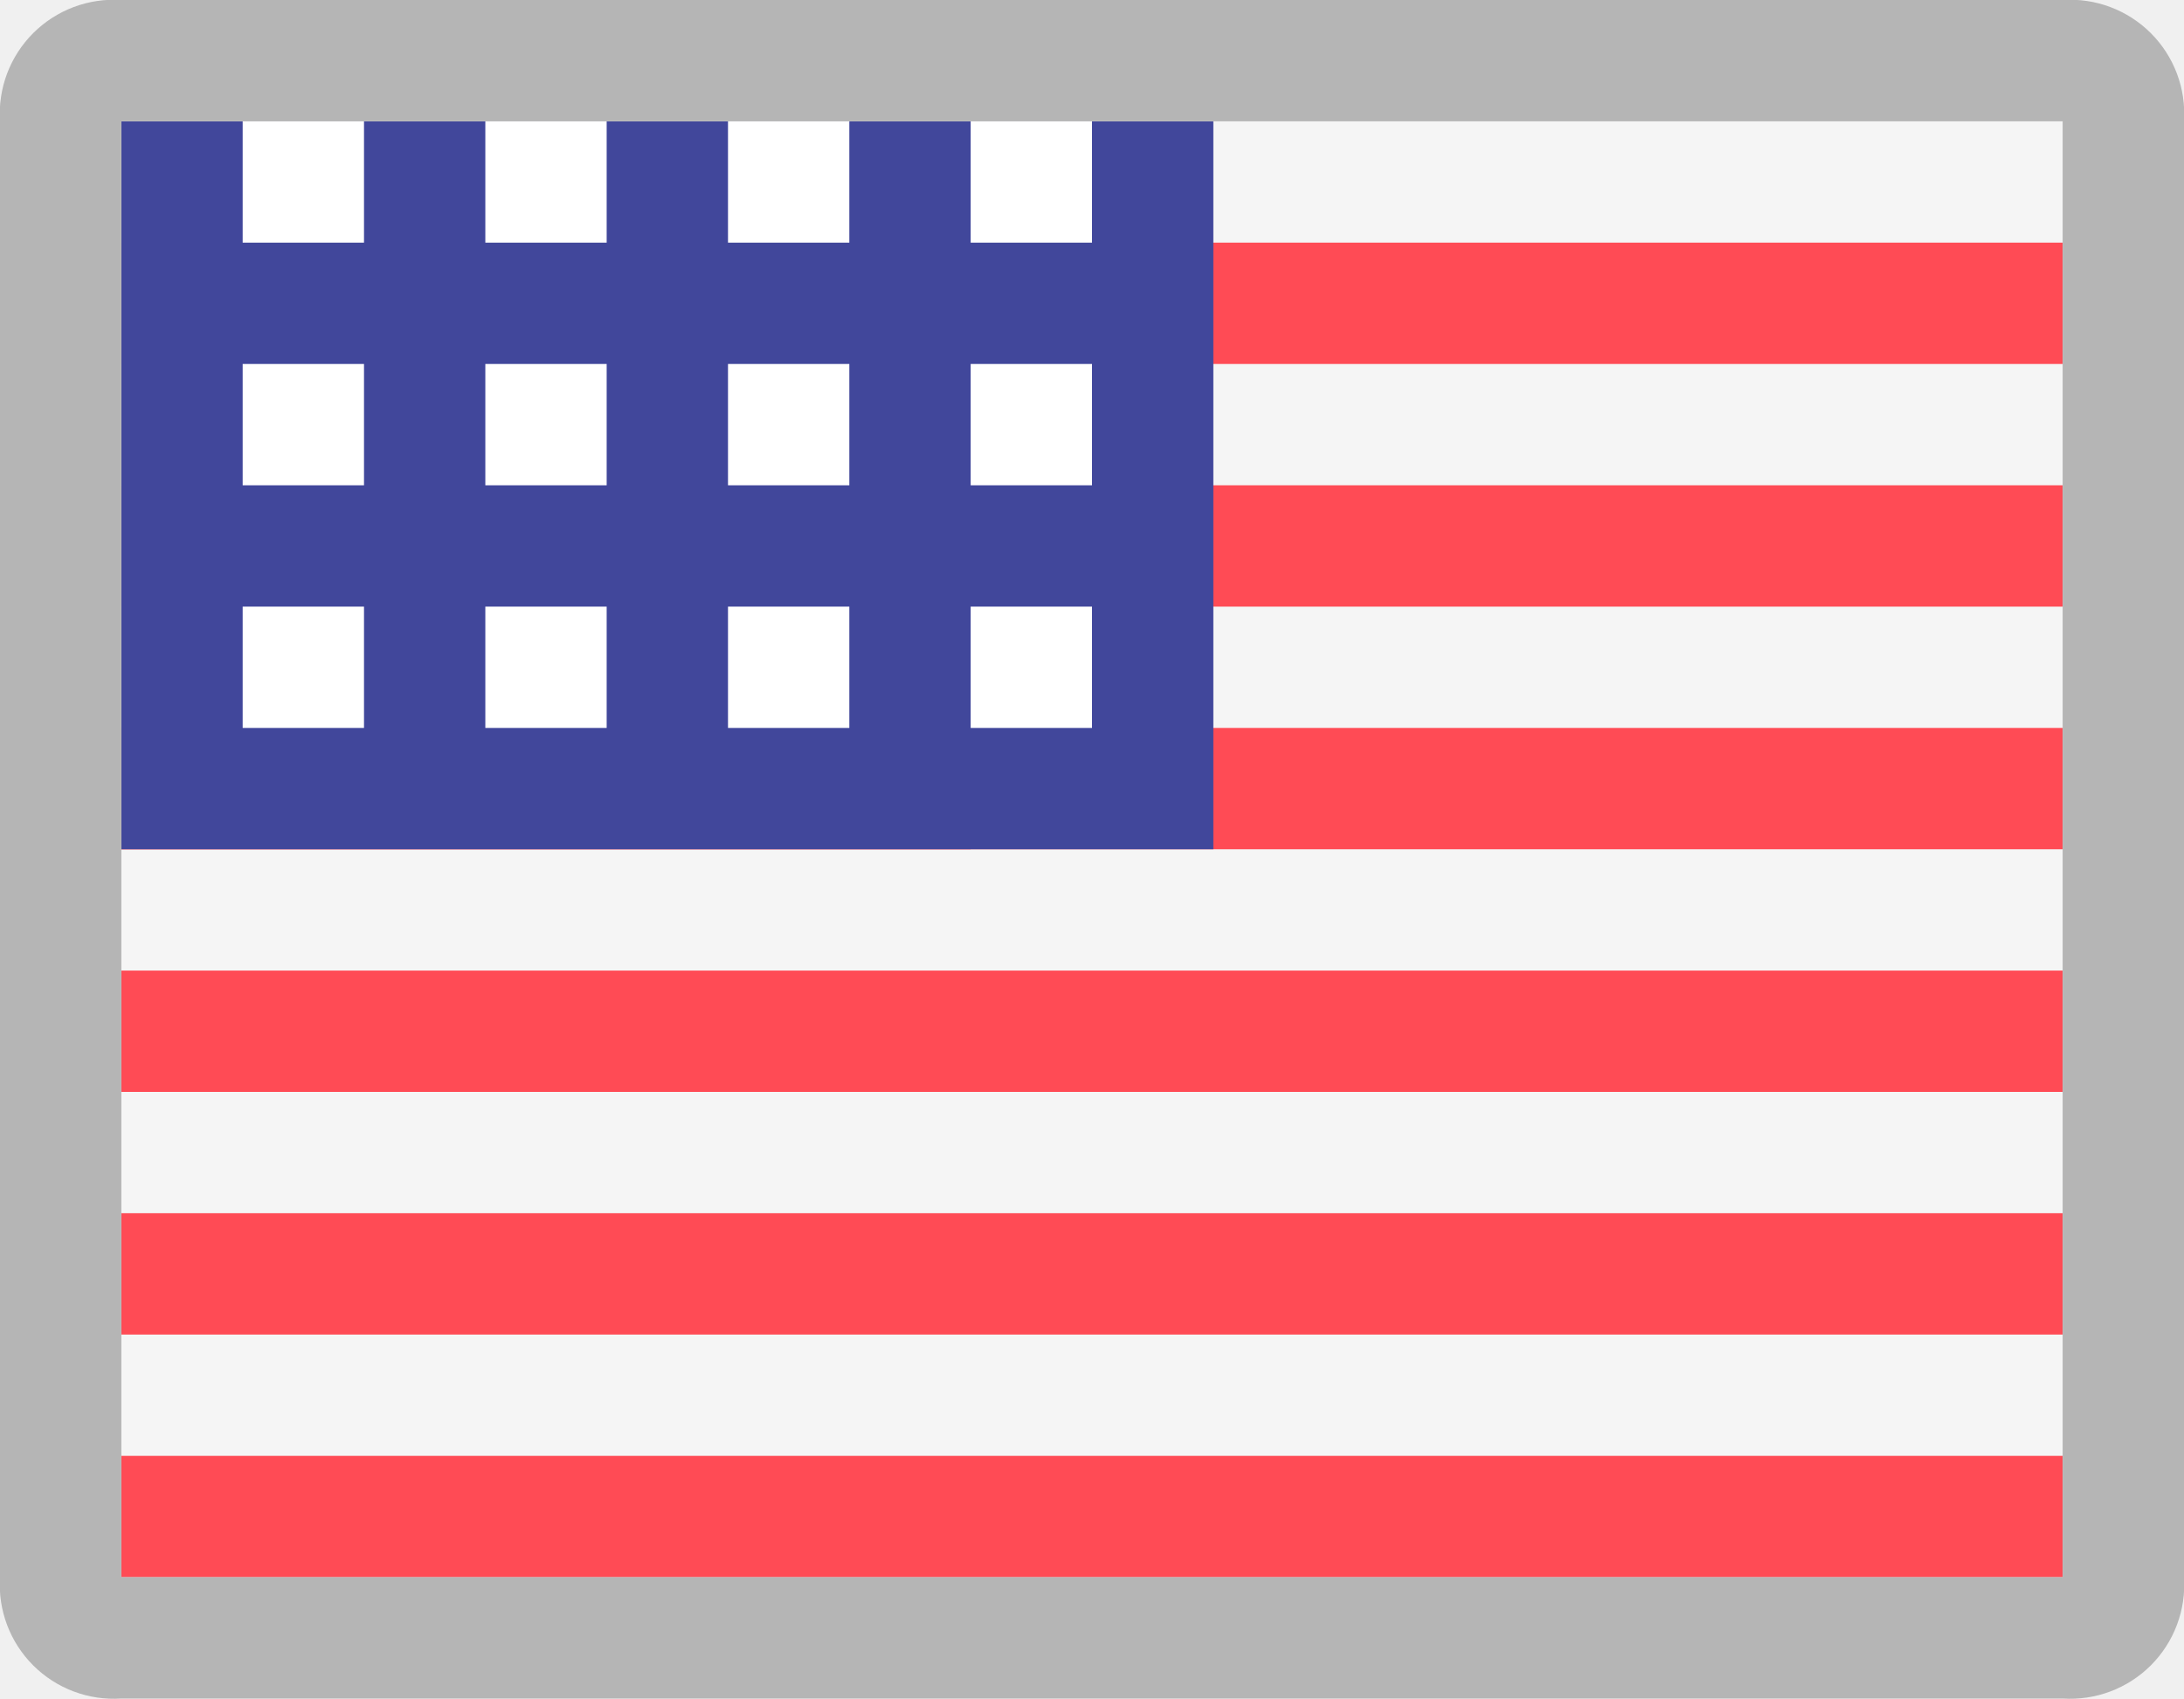
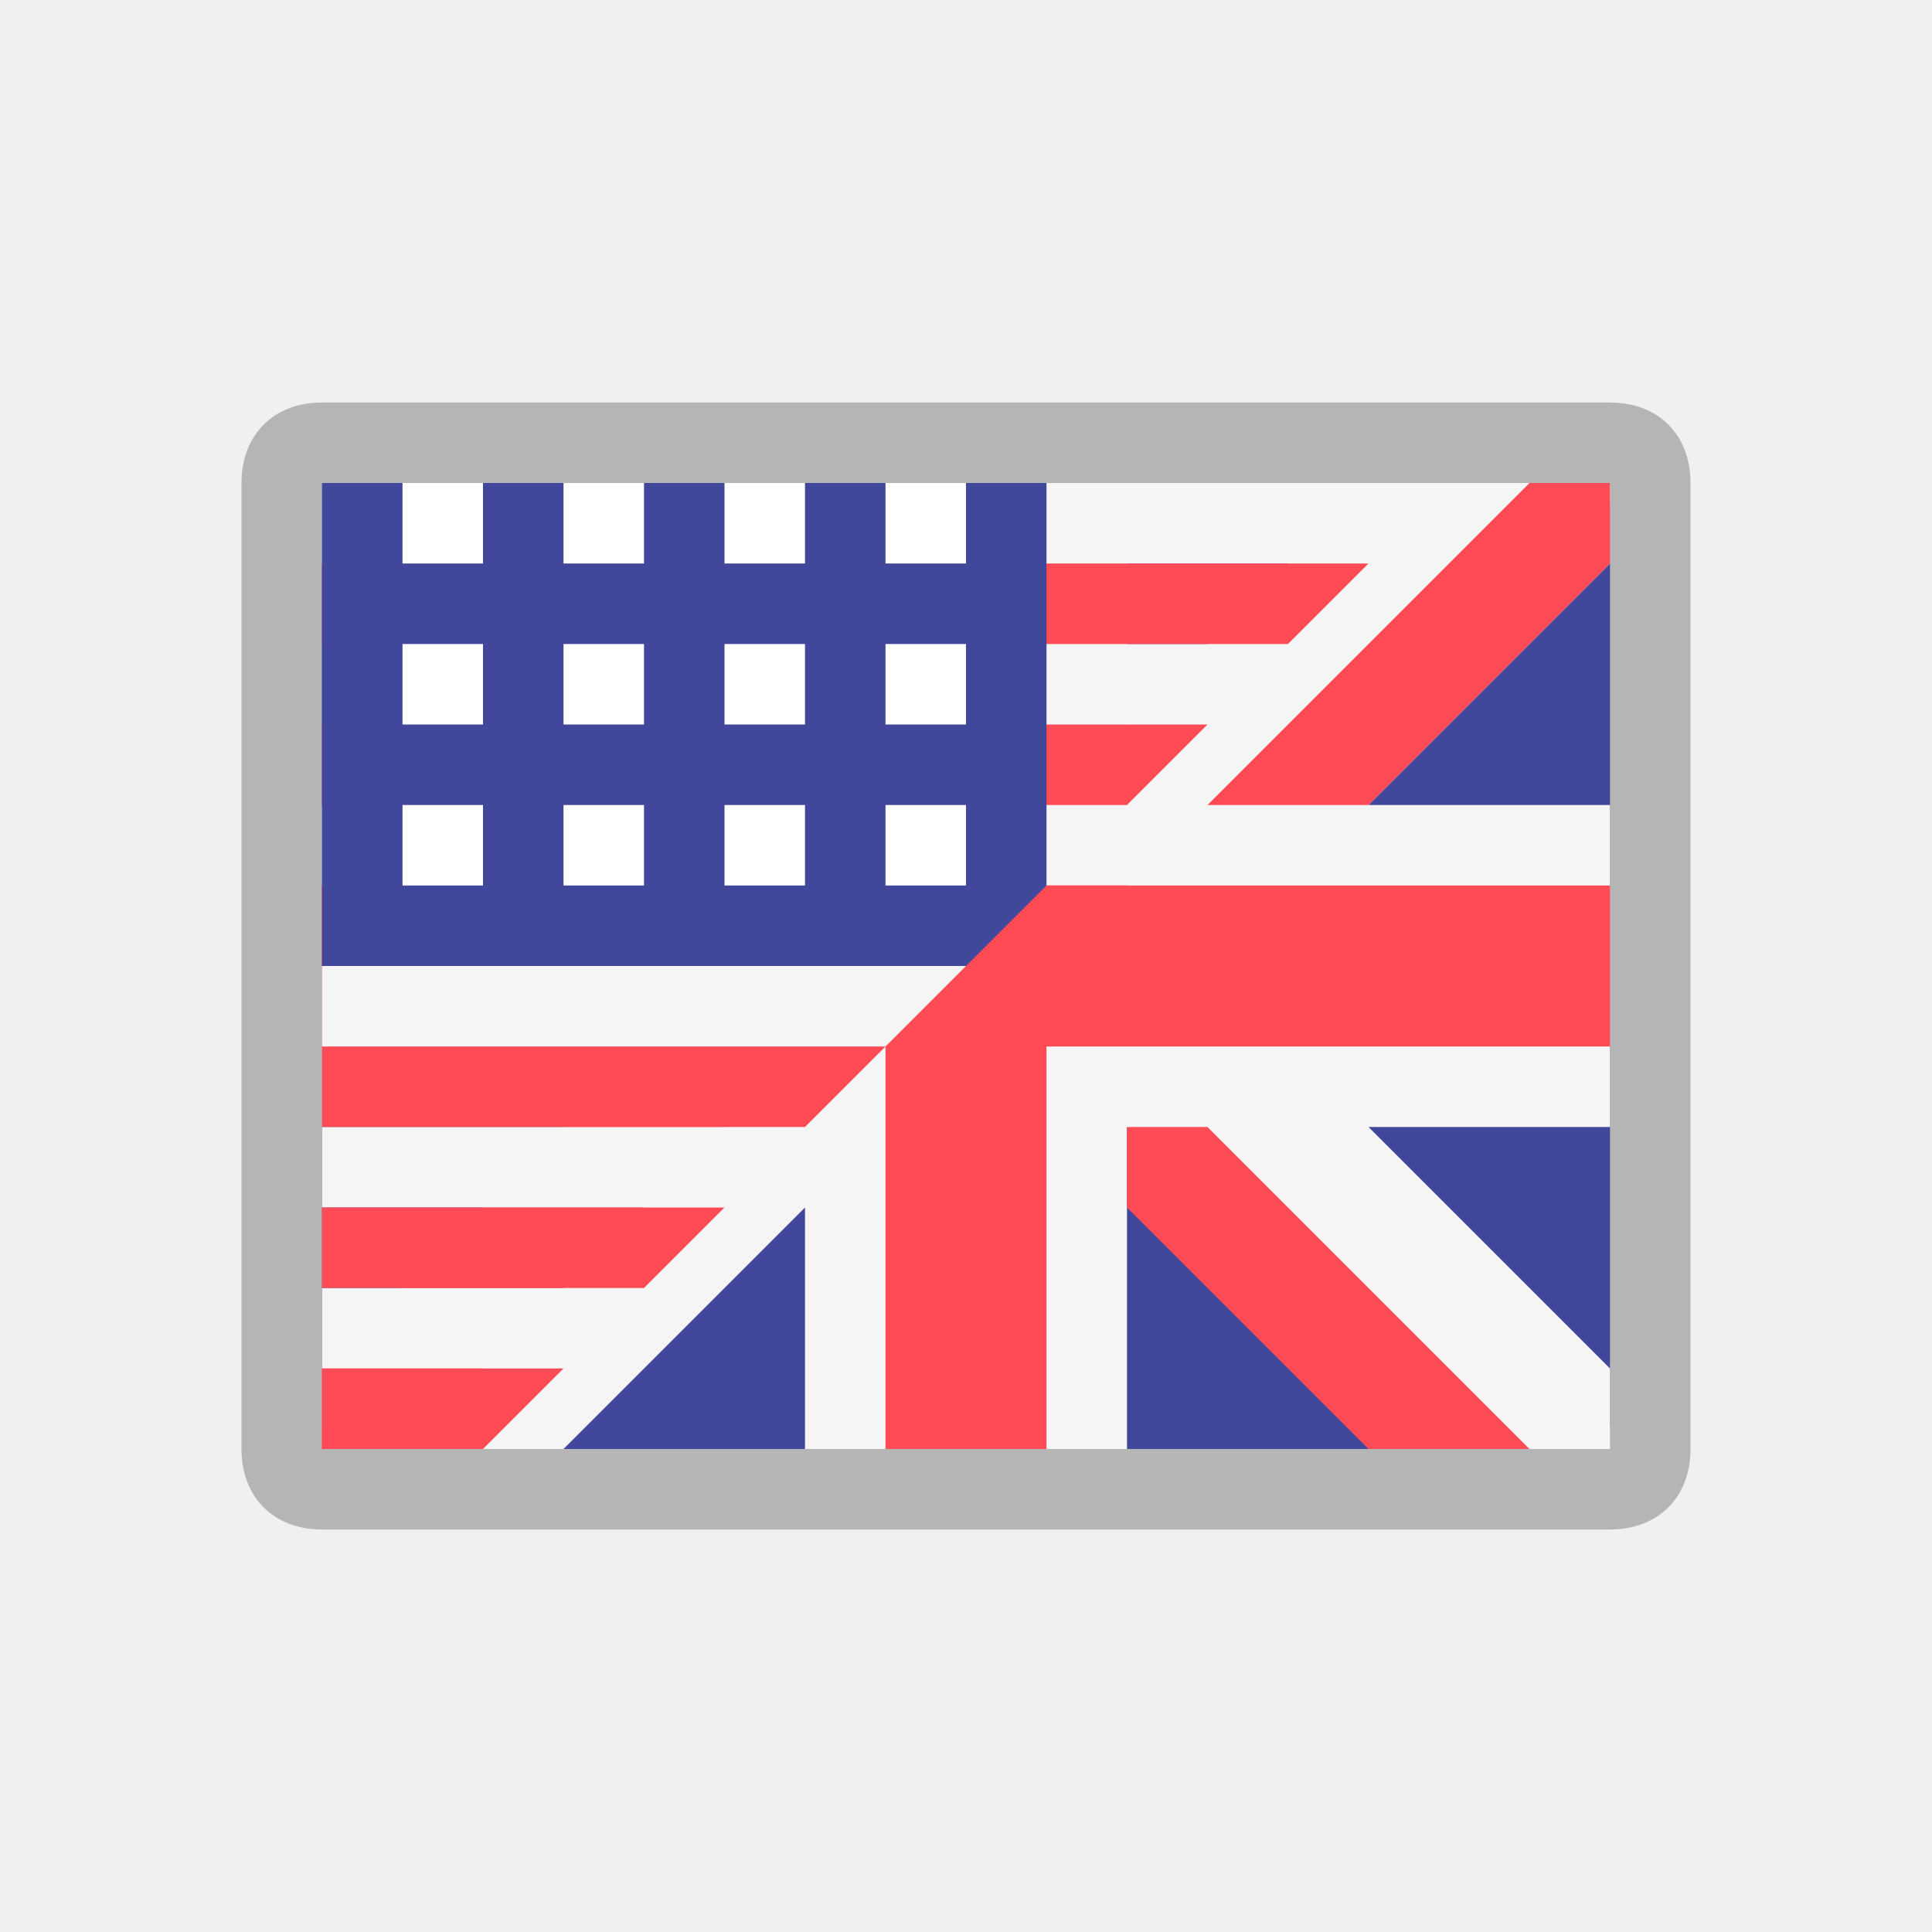
- <svg xmlns="http://www.w3.org/2000/svg" viewBox="0 0 18 14">
-   <defs>
-     <style>.cls-1{fill:#f5f5f5;}.cls-2{fill:#ff4b55;}.cls-3{fill:#41479b;}.cls-4{fill:#fff;}.cls-5{fill:#b5b5b5;}</style>
-   </defs>
-   <g id="Layer_2" data-name="Layer 2">
-     <g id="Layer_1-2" data-name="Layer 1">
-       <g id="_7" data-name="7">
-         <path class="cls-1" d="M17,3H2V4H17Z" />
-         <path class="cls-1" d="M17,1H3V2H17Z" />
-         <path class="cls-1" d="M17,5H3V6H17Z" />
-         <path class="cls-1" d="M17,7H1V8H17Z" />
-         <path class="cls-1" d="M17,9H1v1H17Z" />
-         <path class="cls-1" d="M17,11H1v1H17Z" />
-         <path class="cls-2" d="M17,4H1V5H17Z" />
-         <path class="cls-2" d="M17,2H1V3H17Z" />
-         <path class="cls-2" d="M1,6V7H8V6Z" />
-         <path class="cls-2" d="M17,8H1V9H17Z" />
-         <path class="cls-2" d="M17,10H1v1H17Z" />
-         <path class="cls-2" d="M17,12H1v1H17Z" />
-         <path class="cls-2" d="M17,6H1V7H17Z" />
-         <path class="cls-3" d="M10,7H1V1h9V7Z" />
-         <path class="cls-4" d="M3,1H2V2H3Z" />
-         <path class="cls-4" d="M5,1H4V2H5Z" />
-         <path class="cls-4" d="M7,1H6V2H7Z" />
-         <path class="cls-4" d="M9,1H8V2H9Z" />
-         <path class="cls-4" d="M9,3H8V4H9Z" />
-         <path class="cls-4" d="M7,3H6V4H7Z" />
-         <path class="cls-4" d="M5,3H4V4H5Z" />
-         <path class="cls-4" d="M3,3H2V4H3Z" />
-         <path class="cls-4" d="M3,5H2V6H3Z" />
-         <path class="cls-4" d="M5,5H4V6H5Z" />
-         <path class="cls-4" d="M7,5H6V6H7Z" />
-         <path class="cls-4" d="M9,5H8V6H9Z" />
-         <path class="cls-5" d="M17,1V13H1V1Zm0-1H1A.94.94,0,0,0,0,1V13a.94.94,0,0,0,1,1H17a.94.94,0,0,0,1-1V1A.94.94,0,0,0,17,0Z" />
-       </g>
-     </g>
-   </g>
+ <svg xmlns="http://www.w3.org/2000/svg" width="24" height="24" viewBox="0 0 24 24" fill="none">
+   <path d="M20 5H4C3.4 5 3 5.4 3 6V18C3 18.6 3.4 19 4 19H20C20.6 19 21 18.6 21 18V6C21 5.4 20.6 5 20 5Z" fill="#B5B5B5" />
+   <path d="M19.7 18H4.3C4.1 18 4 17.9 4 17.7V6.3C4 6.1 4.1 6 4.3 6H19.7C19.9 6 20 6.1 20 6.3V17.7C20 17.9 19.9 18 19.7 18Z" fill="#41479B" />
+   <path d="M20 6.3C20 6.1 20 6 20 6H17L14 9V6H10V9L7 6H4.3C4.1 6 4 6.1 4 6.3V7L7 10H4V14H7L4 17V17.7C4 17.9 4.1 18 4.3 18H7L10 15V18H14V14L18 18H20V17.7V17L17 14H20V10H17L20 7V6.3Z" fill="#F5F5F5" />
+   <path d="M20 11H13V6H11V11H4V13H11V18H13V13H20V11Z" fill="#FF4B55" />
+   <path d="M17 18L14 15V14H15L18 17L19 18H17Z" fill="#FF4B55" />
+   <path d="M5 6L9 10H10V9L7 6H5Z" fill="#FF4B55" />
+   <path d="M5 18L9 14H8H7L4 17V18H5Z" fill="#FF4B55" />
+   <path d="M19 6L15 10H16H17L20 7V6H19Z" fill="#FF4B55" />
+   <path d="M16 8H5V9H15L16 8Z" fill="#F5F5F5" />
+   <path d="M18 6H6V7H17L18 6Z" fill="#F5F5F5" />
+   <path d="M14 10H6V11H13L14 10Z" fill="#F5F5F5" />
+   <path d="M12 12H4V13H11L12 12Z" fill="#F5F5F5" />
+   <path d="M10 14H4V15H9L10 14Z" fill="#F5F5F5" />
+   <path d="M8 16H4V17H7L8 16Z" fill="#F5F5F5" />
+   <path d="M15 9H4V10H14L15 9Z" fill="#FF4B55" />
+   <path d="M17 7H4V8H16L17 7Z" fill="#FF4B55" />
+   <path d="M4 11V12H9.2H11V11H4Z" fill="#FF4B55" />
+   <path d="M11 13H4V14H10L11 13Z" fill="#FF4B55" />
+   <path d="M9 15H4V16H8L9 15Z" fill="#FF4B55" />
+   <path d="M7 17H4V18H6L7 17Z" fill="#FF4B55" />
+   <path d="M14 11H4V12H13L14 11Z" fill="#FF4B55" />
+   <path d="M13 11L12 12H4V6H13V11Z" fill="#41479B" />
+   <path d="M6 6H5V7H6V6Z" fill="white" />
+   <path d="M8 6H7V7H8V6Z" fill="white" />
+   <path d="M10 6H9V7H10V6Z" fill="white" />
+   <path d="M12 6H11V7H12V6Z" fill="white" />
+   <path d="M12 8H11V9H12V8Z" fill="white" />
+   <path d="M10 8H9V9H10V8Z" fill="white" />
+   <path d="M8 8H7V9H8V8Z" fill="white" />
+   <path d="M6 8H5V9H6V8Z" fill="white" />
+   <path d="M6 10H5V11H6V10Z" fill="white" />
+   <path d="M8 10H7V11H8V10Z" fill="white" />
+   <path d="M10 10H9V11H10V10Z" fill="white" />
+   <path d="M12 10H11V11H12V10Z" fill="white" />
</svg>
